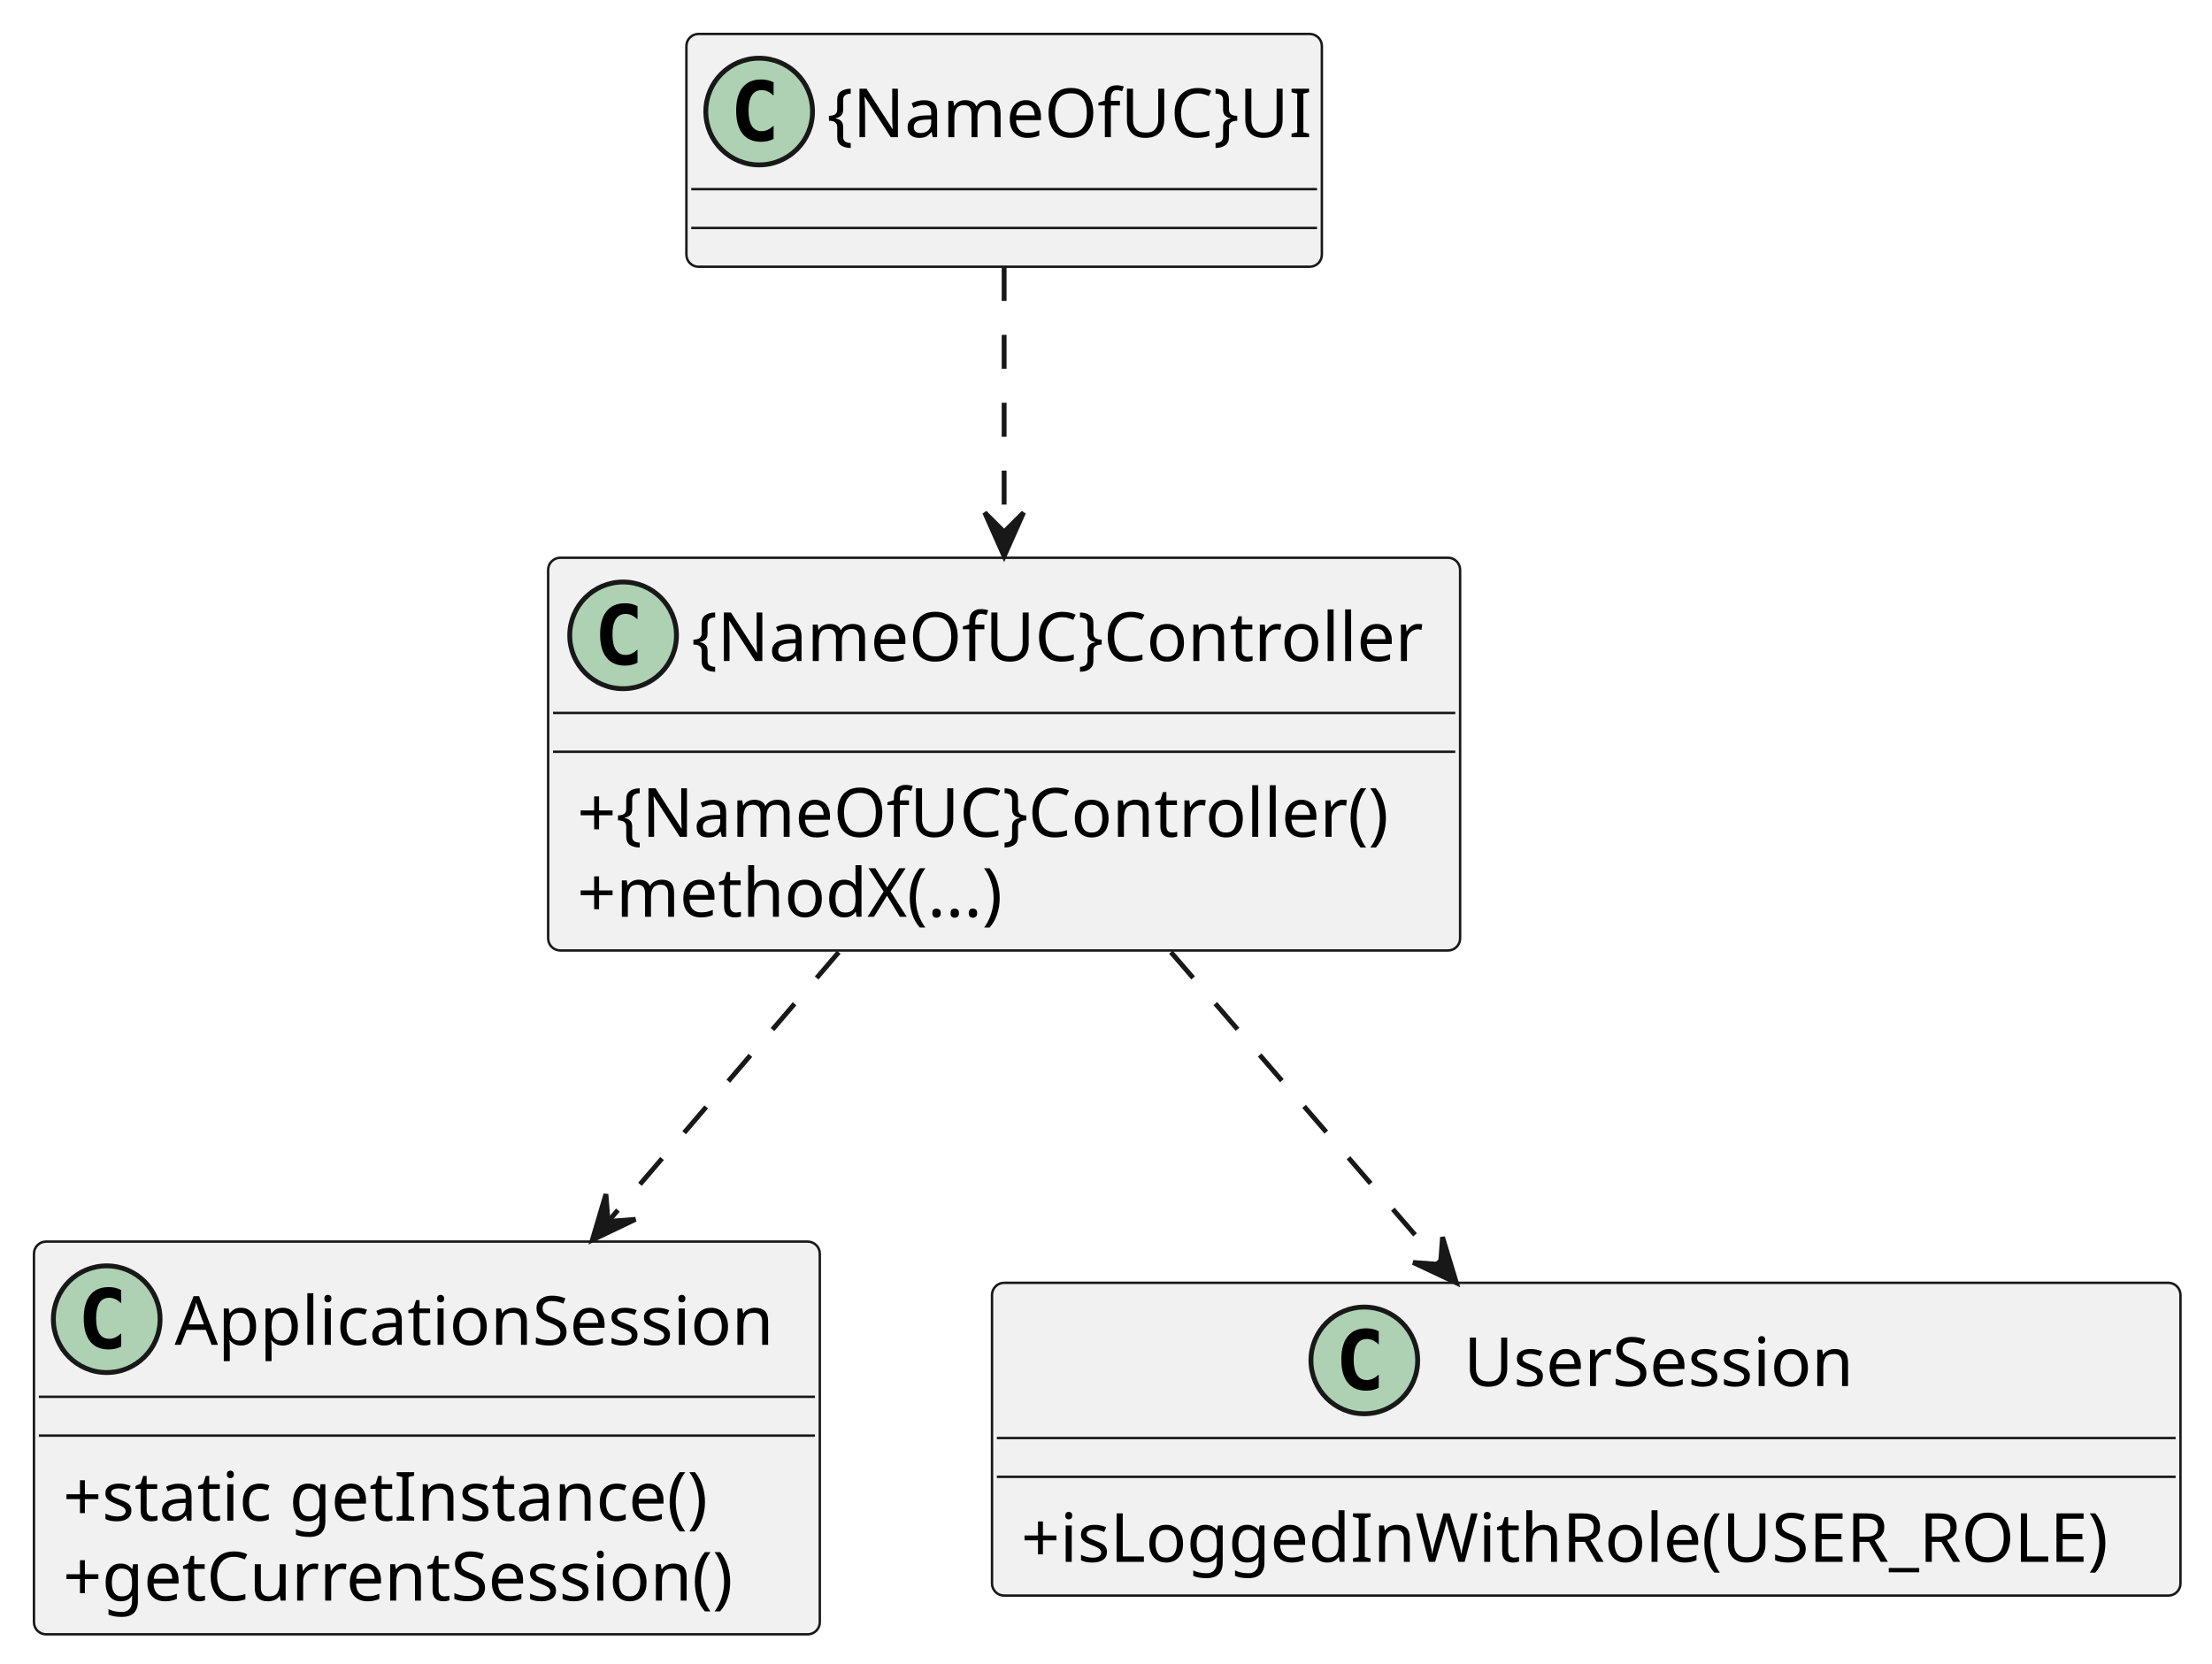
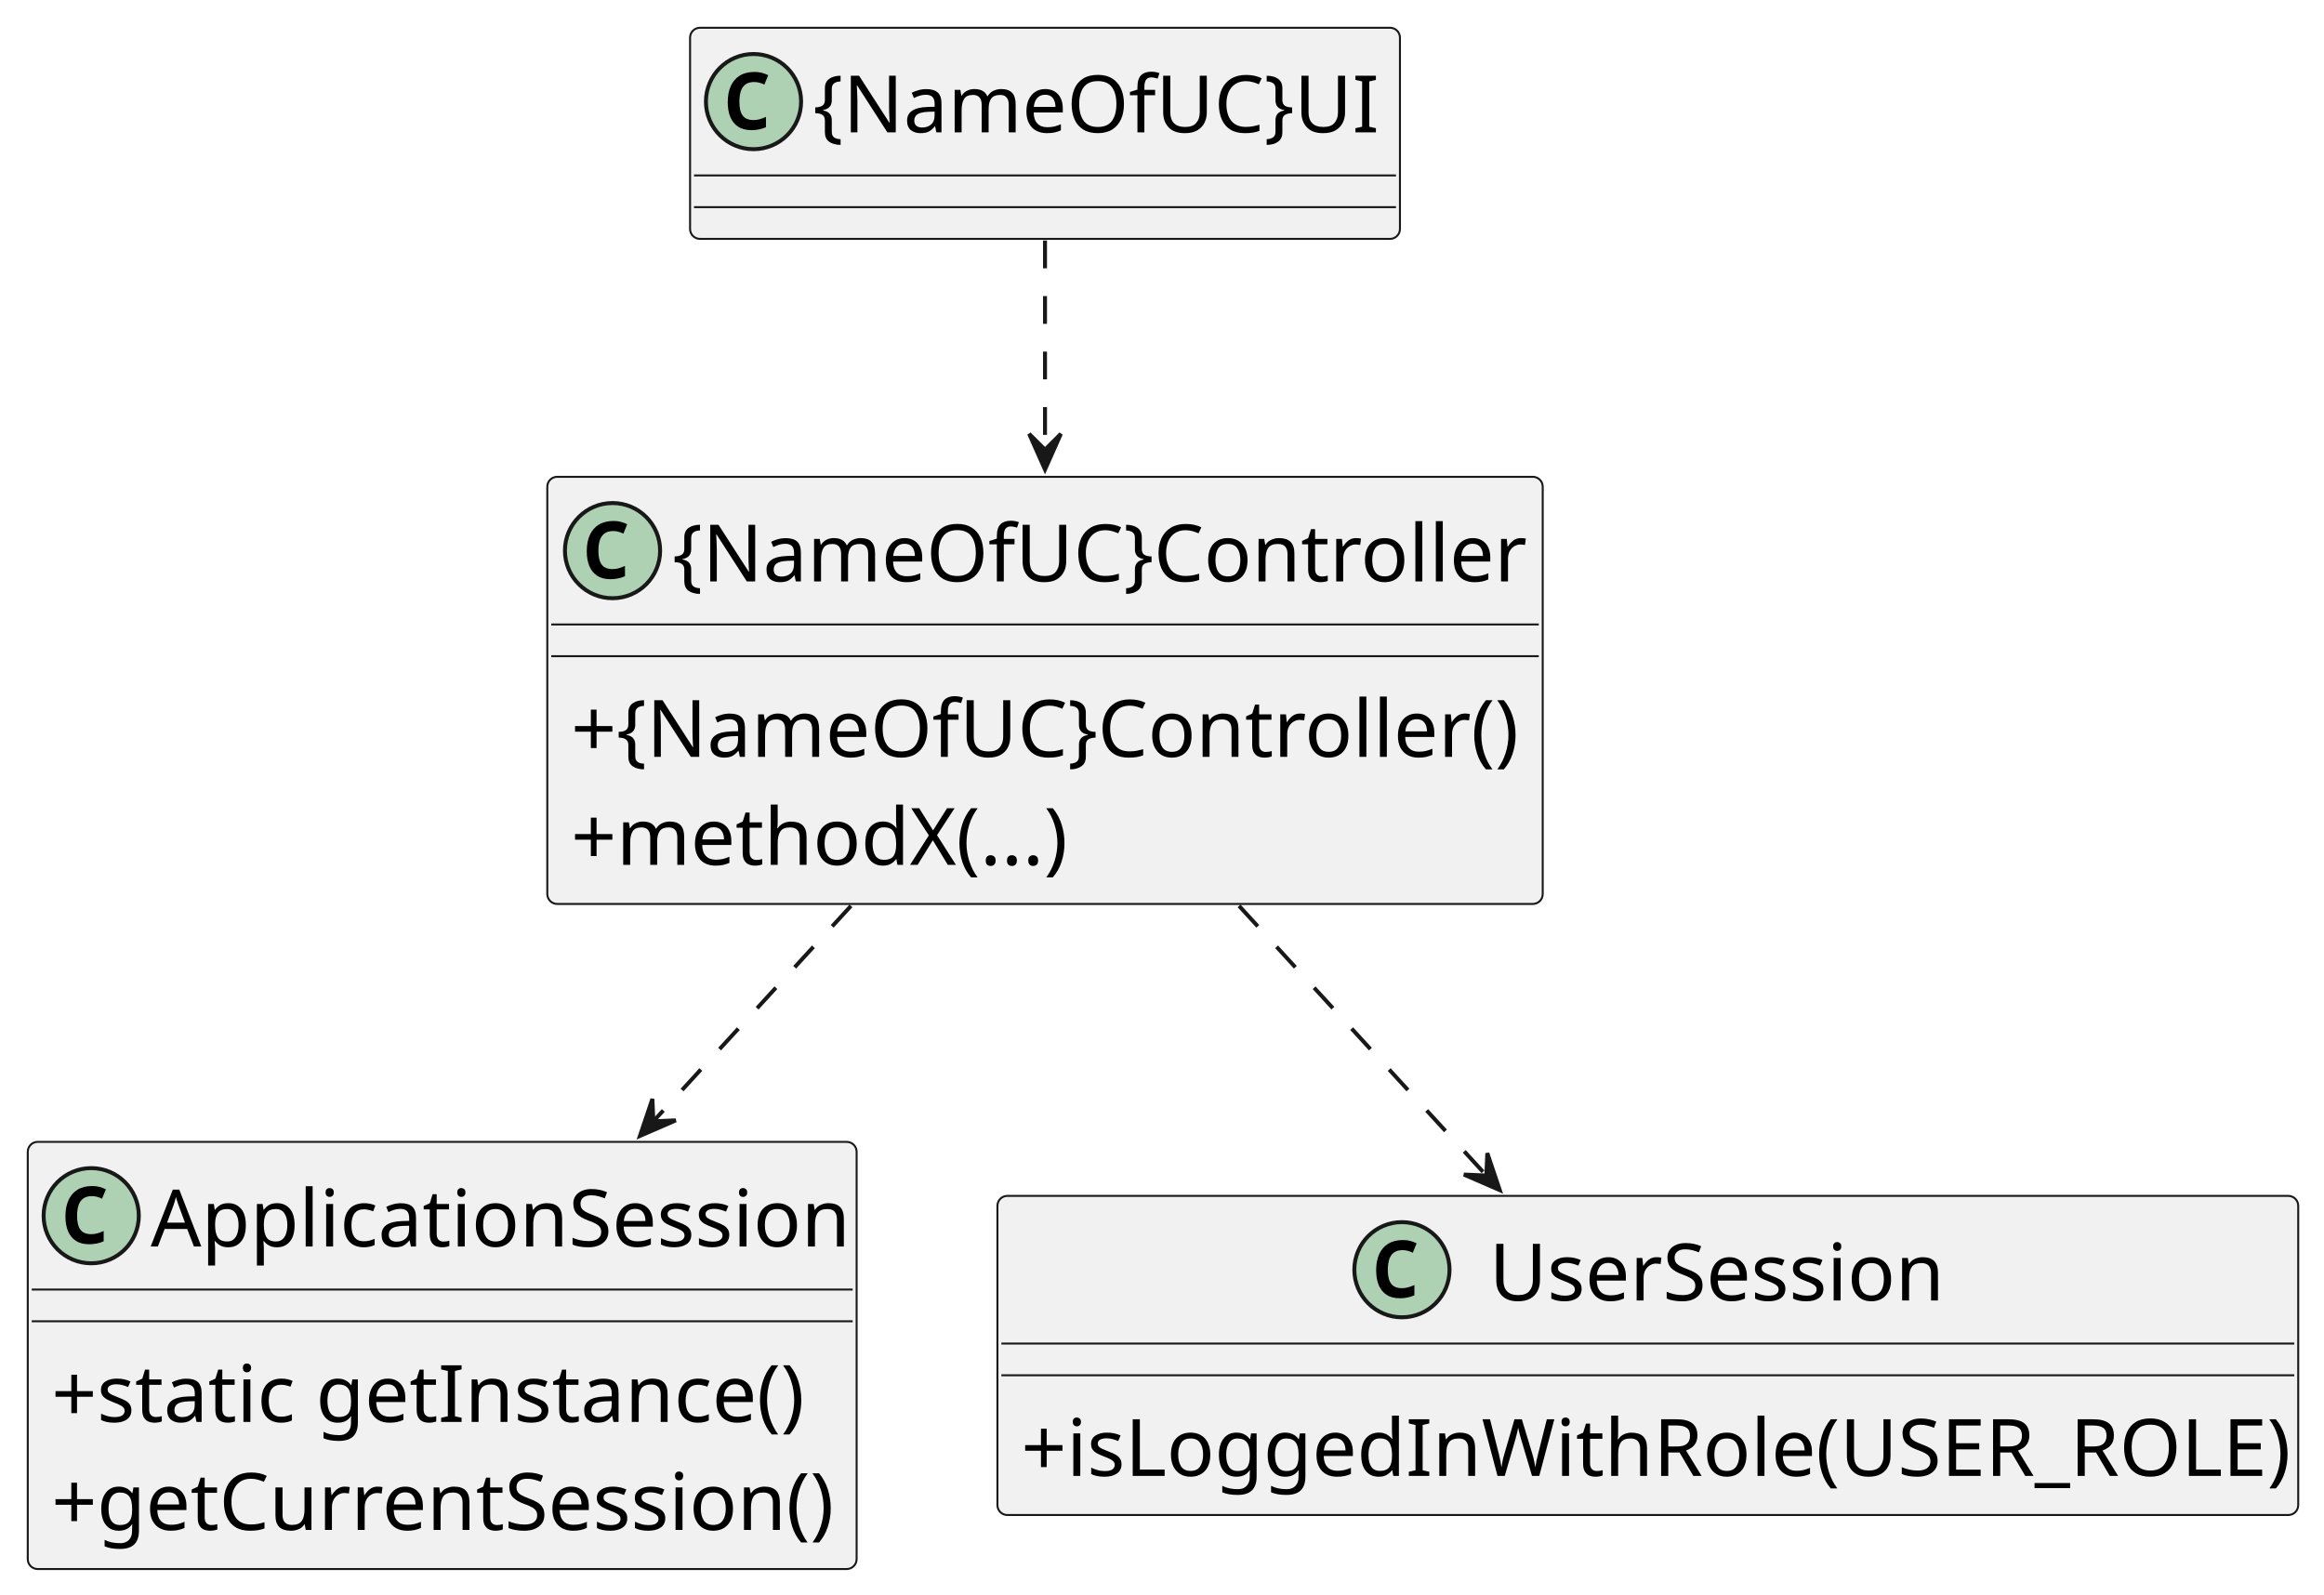
- <svg xmlns="http://www.w3.org/2000/svg" contentStyleType="text/css" height="343px" preserveAspectRatio="none" style="width:456px;height:343px;background:#FFFFFF;" version="1.1" viewBox="0 0 456 343" width="456px" zoomAndPan="magnify">
+ <svg xmlns="http://www.w3.org/2000/svg" contentStyleType="text/css" height="402px" preserveAspectRatio="none" style="width:586px;height:402px;background:#FFFFFF;" version="1.1" viewBox="0 0 586 402" width="586px" zoomAndPan="magnify">
  <defs />
  <g>
    <g id="elem_ApplicationSession">
-       <rect codeLine="3" fill="#F1F1F1" height="80.977" id="ApplicationSession" rx="2.5" ry="2.5" style="stroke:#181818;stroke-width:0.5;" width="162" x="7" y="256" />
-       <ellipse cx="22" cy="272" fill="#ADD1B2" rx="11" ry="11" style="stroke:#181818;stroke-width:1.0;" />
-       <path d="M24.973,277.643 Q24.392,277.942 23.753,278.091 Q23.114,278.241 22.408,278.241 Q19.901,278.241 18.581,276.589 Q17.262,274.937 17.262,271.816 Q17.262,268.687 18.581,267.035 Q19.901,265.383 22.408,265.383 Q23.114,265.383 23.761,265.532 Q24.409,265.682 24.973,265.981 L24.973,268.703 Q24.342,268.122 23.749,267.852 Q23.155,267.582 22.524,267.582 Q21.18,267.582 20.495,268.649 Q19.81,269.716 19.81,271.816 Q19.81,273.908 20.495,274.974 Q21.18,276.041 22.524,276.041 Q23.155,276.041 23.749,275.771 Q24.342,275.502 24.973,274.92 Z " fill="#000000" />
-       <text fill="#000000" font-family="sans-serif" font-size="14" lengthAdjust="spacing" textLength="130" x="36" y="277.291">ApplicationSession</text>
-       <line style="stroke:#181818;stroke-width:0.5;" x1="8" x2="168" y1="288" y2="288" />
-       <line style="stroke:#181818;stroke-width:0.5;" x1="8" x2="168" y1="296" y2="296" />
-       <text fill="#000000" font-family="sans-serif" font-size="14" lengthAdjust="spacing" textLength="140" x="13" y="313.535">+static getInstance()</text>
-       <text fill="#000000" font-family="sans-serif" font-size="14" lengthAdjust="spacing" textLength="148" x="13" y="330.023">+getCurrentSession()</text>
+       <rect codeLine="3" fill="#F1F1F1" height="107.72" id="ApplicationSession" rx="2.5" ry="2.5" style="stroke:#181818;stroke-width:0.5;" width="209" x="7" y="287.96" />
+       <ellipse cx="23" cy="306.58" fill="#ADD1B2" rx="12" ry="12" style="stroke:#181818;stroke-width:1.0;" />
+       <path d="M22.516,313.783 Q20.453,313.783 19.125,312.908 Q17.797,312.033 17.141,310.455 Q16.5,308.861 16.5,306.736 Q16.5,304.361 17.266,302.658 Q18.047,300.939 19.547,300.017 Q21.062,299.096 23.266,299.096 Q24.297,299.096 25.078,299.314 Q25.875,299.517 26.703,299.924 L25.734,302.299 Q25,301.924 24.359,301.783 Q23.734,301.642 23.156,301.642 Q21.781,301.642 20.953,302.267 Q20.141,302.877 19.781,304.002 Q19.438,305.127 19.438,306.627 Q19.438,308.986 20.281,310.111 Q21.125,311.236 23,311.236 Q23.703,311.236 24.422,311.064 Q25.156,310.877 26.141,310.439 L26.141,313.033 Q25.281,313.424 24.344,313.596 Q23.422,313.783 22.516,313.783 Z " fill="#000000" />
+       <text fill="#000000" font-family="sans-serif" font-size="20" lengthAdjust="spacing" textLength="175" x="38" y="314.34">ApplicationSession</text>
+       <line style="stroke:#181818;stroke-width:0.5;" x1="8" x2="215" y1="325.2" y2="325.2" />
+       <line style="stroke:#181818;stroke-width:0.5;" x1="8" x2="215" y1="333.2" y2="333.2" />
+       <text fill="#000000" font-family="sans-serif" font-size="20" lengthAdjust="spacing" textLength="188" x="13" y="358.58">+static getInstance()</text>
+       <text fill="#000000" font-family="sans-serif" font-size="20" lengthAdjust="spacing" textLength="195" x="13" y="385.82">+getCurrentSession()</text>
    </g>
    <g id="elem_UserSession">
-       <rect codeLine="9" fill="#F1F1F1" height="64.488" id="UserSession" rx="2.5" ry="2.5" style="stroke:#181818;stroke-width:0.5;" width="245" x="204.5" y="264.5" />
-       <ellipse cx="281.25" cy="280.5" fill="#ADD1B2" rx="11" ry="11" style="stroke:#181818;stroke-width:1.0;" />
-       <path d="M284.223,286.143 Q283.642,286.442 283.003,286.591 Q282.364,286.741 281.658,286.741 Q279.151,286.741 277.832,285.089 Q276.512,283.437 276.512,280.316 Q276.512,277.187 277.832,275.535 Q279.151,273.883 281.658,273.883 Q282.364,273.883 283.011,274.032 Q283.659,274.182 284.223,274.481 L284.223,277.203 Q283.592,276.622 282.999,276.352 Q282.405,276.082 281.774,276.082 Q280.43,276.082 279.745,277.149 Q279.06,278.216 279.06,280.316 Q279.06,282.408 279.745,283.474 Q280.43,284.541 281.774,284.541 Q282.405,284.541 282.999,284.271 Q283.592,284.002 284.223,283.42 Z " fill="#000000" />
-       <text fill="#000000" font-family="sans-serif" font-size="14" lengthAdjust="spacing" textLength="83" x="301.75" y="285.791">UserSession</text>
-       <line style="stroke:#181818;stroke-width:0.5;" x1="205.5" x2="448.5" y1="296.5" y2="296.5" />
-       <line style="stroke:#181818;stroke-width:0.5;" x1="205.5" x2="448.5" y1="304.5" y2="304.5" />
-       <text fill="#000000" font-family="sans-serif" font-size="14" lengthAdjust="spacing" textLength="233" x="210.5" y="322.035">+isLoggedInWithRole(USER_ROLE)</text>
+       <rect codeLine="9" fill="#F1F1F1" height="80.48" id="UserSession" rx="2.5" ry="2.5" style="stroke:#181818;stroke-width:0.5;" width="328" x="251.5" y="301.58" />
+       <ellipse cx="353.5" cy="320.2" fill="#ADD1B2" rx="12" ry="12" style="stroke:#181818;stroke-width:1.0;" />
+       <path d="M353.016,327.403 Q350.953,327.403 349.625,326.528 Q348.297,325.653 347.641,324.075 Q347,322.481 347,320.356 Q347,317.981 347.766,316.278 Q348.547,314.559 350.047,313.637 Q351.562,312.716 353.766,312.716 Q354.797,312.716 355.578,312.934 Q356.375,313.137 357.203,313.544 L356.234,315.919 Q355.5,315.544 354.859,315.403 Q354.234,315.262 353.656,315.262 Q352.281,315.262 351.453,315.887 Q350.641,316.497 350.281,317.622 Q349.938,318.747 349.938,320.247 Q349.938,322.606 350.781,323.731 Q351.625,324.856 353.5,324.856 Q354.203,324.856 354.922,324.684 Q355.656,324.497 356.641,324.059 L356.641,326.653 Q355.781,327.044 354.844,327.216 Q353.922,327.403 353.016,327.403 Z " fill="#000000" />
+       <text fill="#000000" font-family="sans-serif" font-size="20" lengthAdjust="spacing" textLength="115" x="375.5" y="327.96">UserSession</text>
+       <line style="stroke:#181818;stroke-width:0.5;" x1="252.5" x2="578.5" y1="338.82" y2="338.82" />
+       <line style="stroke:#181818;stroke-width:0.5;" x1="252.5" x2="578.5" y1="346.82" y2="346.82" />
+       <text fill="#000000" font-family="sans-serif" font-size="20" lengthAdjust="spacing" textLength="316" x="257.5" y="372.2">+isLoggedInWithRole(USER_ROLE)</text>
    </g>
    <g id="elem_{NameOfUC}Controller">
-       <rect codeLine="14" fill="#F1F1F1" height="80.977" id="{NameOfUC}Controller" rx="2.5" ry="2.5" style="stroke:#181818;stroke-width:0.5;" width="188" x="113" y="115" />
-       <ellipse cx="128.45" cy="131" fill="#ADD1B2" rx="11" ry="11" style="stroke:#181818;stroke-width:1.0;" />
-       <path d="M131.423,136.643 Q130.842,136.942 130.203,137.091 Q129.564,137.241 128.858,137.241 Q126.351,137.241 125.031,135.589 Q123.712,133.937 123.712,130.816 Q123.712,127.686 125.031,126.035 Q126.351,124.383 128.858,124.383 Q129.564,124.383 130.211,124.532 Q130.859,124.682 131.423,124.981 L131.423,127.703 Q130.792,127.122 130.199,126.852 Q129.605,126.582 128.974,126.582 Q127.63,126.582 126.945,127.649 Q126.26,128.716 126.26,130.816 Q126.26,132.908 126.945,133.974 Q127.63,135.041 128.974,135.041 Q129.605,135.041 130.199,134.771 Q130.792,134.501 131.423,133.92 Z " fill="#000000" />
-       <text fill="#000000" font-family="sans-serif" font-size="14" lengthAdjust="spacing" textLength="155" x="142.55" y="136.291">{NameOfUC}Controller</text>
-       <line style="stroke:#181818;stroke-width:0.5;" x1="114" x2="300" y1="147" y2="147" />
-       <line style="stroke:#181818;stroke-width:0.5;" x1="114" x2="300" y1="155" y2="155" />
-       <text fill="#000000" font-family="sans-serif" font-size="14" lengthAdjust="spacing" textLength="176" x="119" y="172.535">+{NameOfUC}Controller()</text>
-       <text fill="#000000" font-family="sans-serif" font-size="14" lengthAdjust="spacing" textLength="95" x="119" y="189.023">+methodX(...)</text>
+       <rect codeLine="14" fill="#F1F1F1" height="107.72" id="{NameOfUC}Controller" rx="2.5" ry="2.5" style="stroke:#181818;stroke-width:0.5;" width="251" x="138" y="120.24" />
+       <ellipse cx="154.45" cy="138.86" fill="#ADD1B2" rx="12" ry="12" style="stroke:#181818;stroke-width:1.0;" />
+       <path d="M153.966,146.063 Q151.903,146.063 150.575,145.188 Q149.247,144.313 148.591,142.735 Q147.95,141.141 147.95,139.016 Q147.95,136.641 148.716,134.938 Q149.497,133.219 150.997,132.298 Q152.512,131.376 154.716,131.376 Q155.747,131.376 156.528,131.594 Q157.325,131.798 158.153,132.204 L157.184,134.579 Q156.45,134.204 155.809,134.063 Q155.184,133.923 154.606,133.923 Q153.231,133.923 152.403,134.548 Q151.591,135.157 151.231,136.282 Q150.887,137.407 150.887,138.907 Q150.887,141.266 151.731,142.391 Q152.575,143.516 154.45,143.516 Q155.153,143.516 155.872,143.344 Q156.606,143.157 157.591,142.719 L157.591,145.313 Q156.731,145.704 155.794,145.876 Q154.872,146.063 153.966,146.063 Z " fill="#000000" />
+       <text fill="#000000" font-family="sans-serif" font-size="20" lengthAdjust="spacing" textLength="216" x="169.55" y="146.62">{NameOfUC}Controller</text>
+       <line style="stroke:#181818;stroke-width:0.5;" x1="139" x2="388" y1="157.48" y2="157.48" />
+       <line style="stroke:#181818;stroke-width:0.5;" x1="139" x2="388" y1="165.48" y2="165.48" />
+       <text fill="#000000" font-family="sans-serif" font-size="20" lengthAdjust="spacing" textLength="239" x="144" y="190.86">+{NameOfUC}Controller()</text>
+       <text fill="#000000" font-family="sans-serif" font-size="20" lengthAdjust="spacing" textLength="123" x="144" y="218.1">+methodX(...)</text>
    </g>
    <g id="elem_{NameOfUC}UI">
-       <rect codeLine="19" fill="#F1F1F1" height="48" id="{NameOfUC}UI" rx="2.5" ry="2.5" style="stroke:#181818;stroke-width:0.5;" width="131" x="141.5" y="7" />
-       <ellipse cx="156.5" cy="23" fill="#ADD1B2" rx="11" ry="11" style="stroke:#181818;stroke-width:1.0;" />
-       <path d="M159.473,28.643 Q158.892,28.942 158.253,29.091 Q157.614,29.241 156.908,29.241 Q154.401,29.241 153.082,27.589 Q151.762,25.937 151.762,22.816 Q151.762,19.686 153.082,18.035 Q154.401,16.383 156.908,16.383 Q157.614,16.383 158.261,16.532 Q158.909,16.682 159.473,16.98 L159.473,19.703 Q158.842,19.122 158.249,18.852 Q157.655,18.582 157.024,18.582 Q155.68,18.582 154.995,19.649 Q154.31,20.716 154.31,22.816 Q154.31,24.908 154.995,25.974 Q155.68,27.041 157.024,27.041 Q157.655,27.041 158.249,26.771 Q158.842,26.502 159.473,25.92 Z " fill="#000000" />
-       <text fill="#000000" font-family="sans-serif" font-size="14" lengthAdjust="spacing" textLength="99" x="170.5" y="28.291">{NameOfUC}UI</text>
-       <line style="stroke:#181818;stroke-width:0.5;" x1="142.5" x2="271.5" y1="39" y2="39" />
-       <line style="stroke:#181818;stroke-width:0.5;" x1="142.5" x2="271.5" y1="47" y2="47" />
+       <rect codeLine="19" fill="#F1F1F1" height="53.24" id="{NameOfUC}UI" rx="2.5" ry="2.5" style="stroke:#181818;stroke-width:0.5;" width="179" x="174" y="7" />
+       <ellipse cx="190" cy="25.62" fill="#ADD1B2" rx="12" ry="12" style="stroke:#181818;stroke-width:1.0;" />
+       <path d="M189.516,32.823 Q187.453,32.823 186.125,31.948 Q184.797,31.073 184.141,29.495 Q183.5,27.901 183.5,25.776 Q183.5,23.401 184.266,21.698 Q185.047,19.979 186.547,19.058 Q188.062,18.136 190.266,18.136 Q191.297,18.136 192.078,18.354 Q192.875,18.558 193.703,18.964 L192.734,21.339 Q192,20.964 191.359,20.823 Q190.734,20.683 190.156,20.683 Q188.781,20.683 187.953,21.308 Q187.141,21.917 186.781,23.042 Q186.438,24.167 186.438,25.667 Q186.438,28.026 187.281,29.151 Q188.125,30.276 190,30.276 Q190.703,30.276 191.422,30.104 Q192.156,29.917 193.141,29.479 L193.141,32.073 Q192.281,32.464 191.344,32.636 Q190.422,32.823 189.516,32.823 Z " fill="#000000" />
+       <text fill="#000000" font-family="sans-serif" font-size="20" lengthAdjust="spacing" textLength="145" x="205" y="33.38">{NameOfUC}UI</text>
+       <line style="stroke:#181818;stroke-width:0.5;" x1="175" x2="352" y1="44.24" y2="44.24" />
+       <line style="stroke:#181818;stroke-width:0.5;" x1="175" x2="352" y1="52.24" y2="52.24" />
    </g>
    <g id="link_{NameOfUC}UI_{NameOfUC}Controller">
-       <path codeLine="22" d="M207,55.04 C207,70.37 207,91.02 207,109.53 " fill="none" id="{NameOfUC}UI-to-{NameOfUC}Controller" style="stroke:#181818;stroke-width:1.0;stroke-dasharray:7.0,7.0;" />
-       <polygon fill="#181818" points="207,114.69,211,105.69,207,109.69,203,105.69,207,114.69" style="stroke:#181818;stroke-width:1.0;" />
+       <path codeLine="22" d="M263.5,60.67 C263.5,75.66 263.5,95.15 263.5,113.69 " fill="none" id="{NameOfUC}UI-to-{NameOfUC}Controller" style="stroke:#181818;stroke-width:1.0;stroke-dasharray:7.0,7.0;" />
+       <polygon fill="#181818" points="263.5,118.41,267.5,109.41,263.5,113.41,259.5,109.41,263.5,118.41" style="stroke:#181818;stroke-width:1.0;" />
    </g>
    <g id="link_{NameOfUC}Controller_ApplicationSession">
-       <path codeLine="23" d="M172.9,196.33 C158.09,213.63 140.69,233.96 125.51,251.69 " fill="none" id="{NameOfUC}Controller-to-ApplicationSession" style="stroke:#181818;stroke-width:1.0;stroke-dasharray:7.0,7.0;" />
-       <polygon fill="#181818" points="122.11,255.66,130.995,251.411,125.356,251.857,124.91,246.217,122.11,255.66" style="stroke:#181818;stroke-width:1.0;" />
+       <path codeLine="23" d="M214.57,228.45 C198.57,245.89 180.73,265.35 164.44,283.1 " fill="none" id="{NameOfUC}Controller-to-ApplicationSession" style="stroke:#181818;stroke-width:1.0;stroke-dasharray:7.0,7.0;" />
+       <polygon fill="#181818" points="161.36,286.46,170.394,282.538,164.743,282.778,164.503,277.126,161.36,286.46" style="stroke:#181818;stroke-width:1.0;" />
    </g>
    <g id="link_{NameOfUC}Controller_UserSession">
-       <path codeLine="24" d="M241.39,196.33 C258.92,216.64 280.04,241.1 296.92,260.65 " fill="none" id="{NameOfUC}Controller-to-UserSession" style="stroke:#181818;stroke-width:1.0;stroke-dasharray:7.0,7.0;" />
-       <polygon fill="#181818" points="300.23,264.5,297.372,255.075,296.961,260.717,291.319,260.306,300.23,264.5" style="stroke:#181818;stroke-width:1.0;" />
+       <path codeLine="24" d="M312.43,228.45 C332.6,250.44 355.7,275.62 374.91,296.57 " fill="none" id="{NameOfUC}Controller-to-UserSession" style="stroke:#181818;stroke-width:1.0;stroke-dasharray:7.0,7.0;" />
+       <polygon fill="#181818" points="378.17,300.13,375.029,290.796,374.788,296.447,369.136,296.207,378.17,300.13" style="stroke:#181818;stroke-width:1.0;" />
    </g>
  </g>
</svg>
